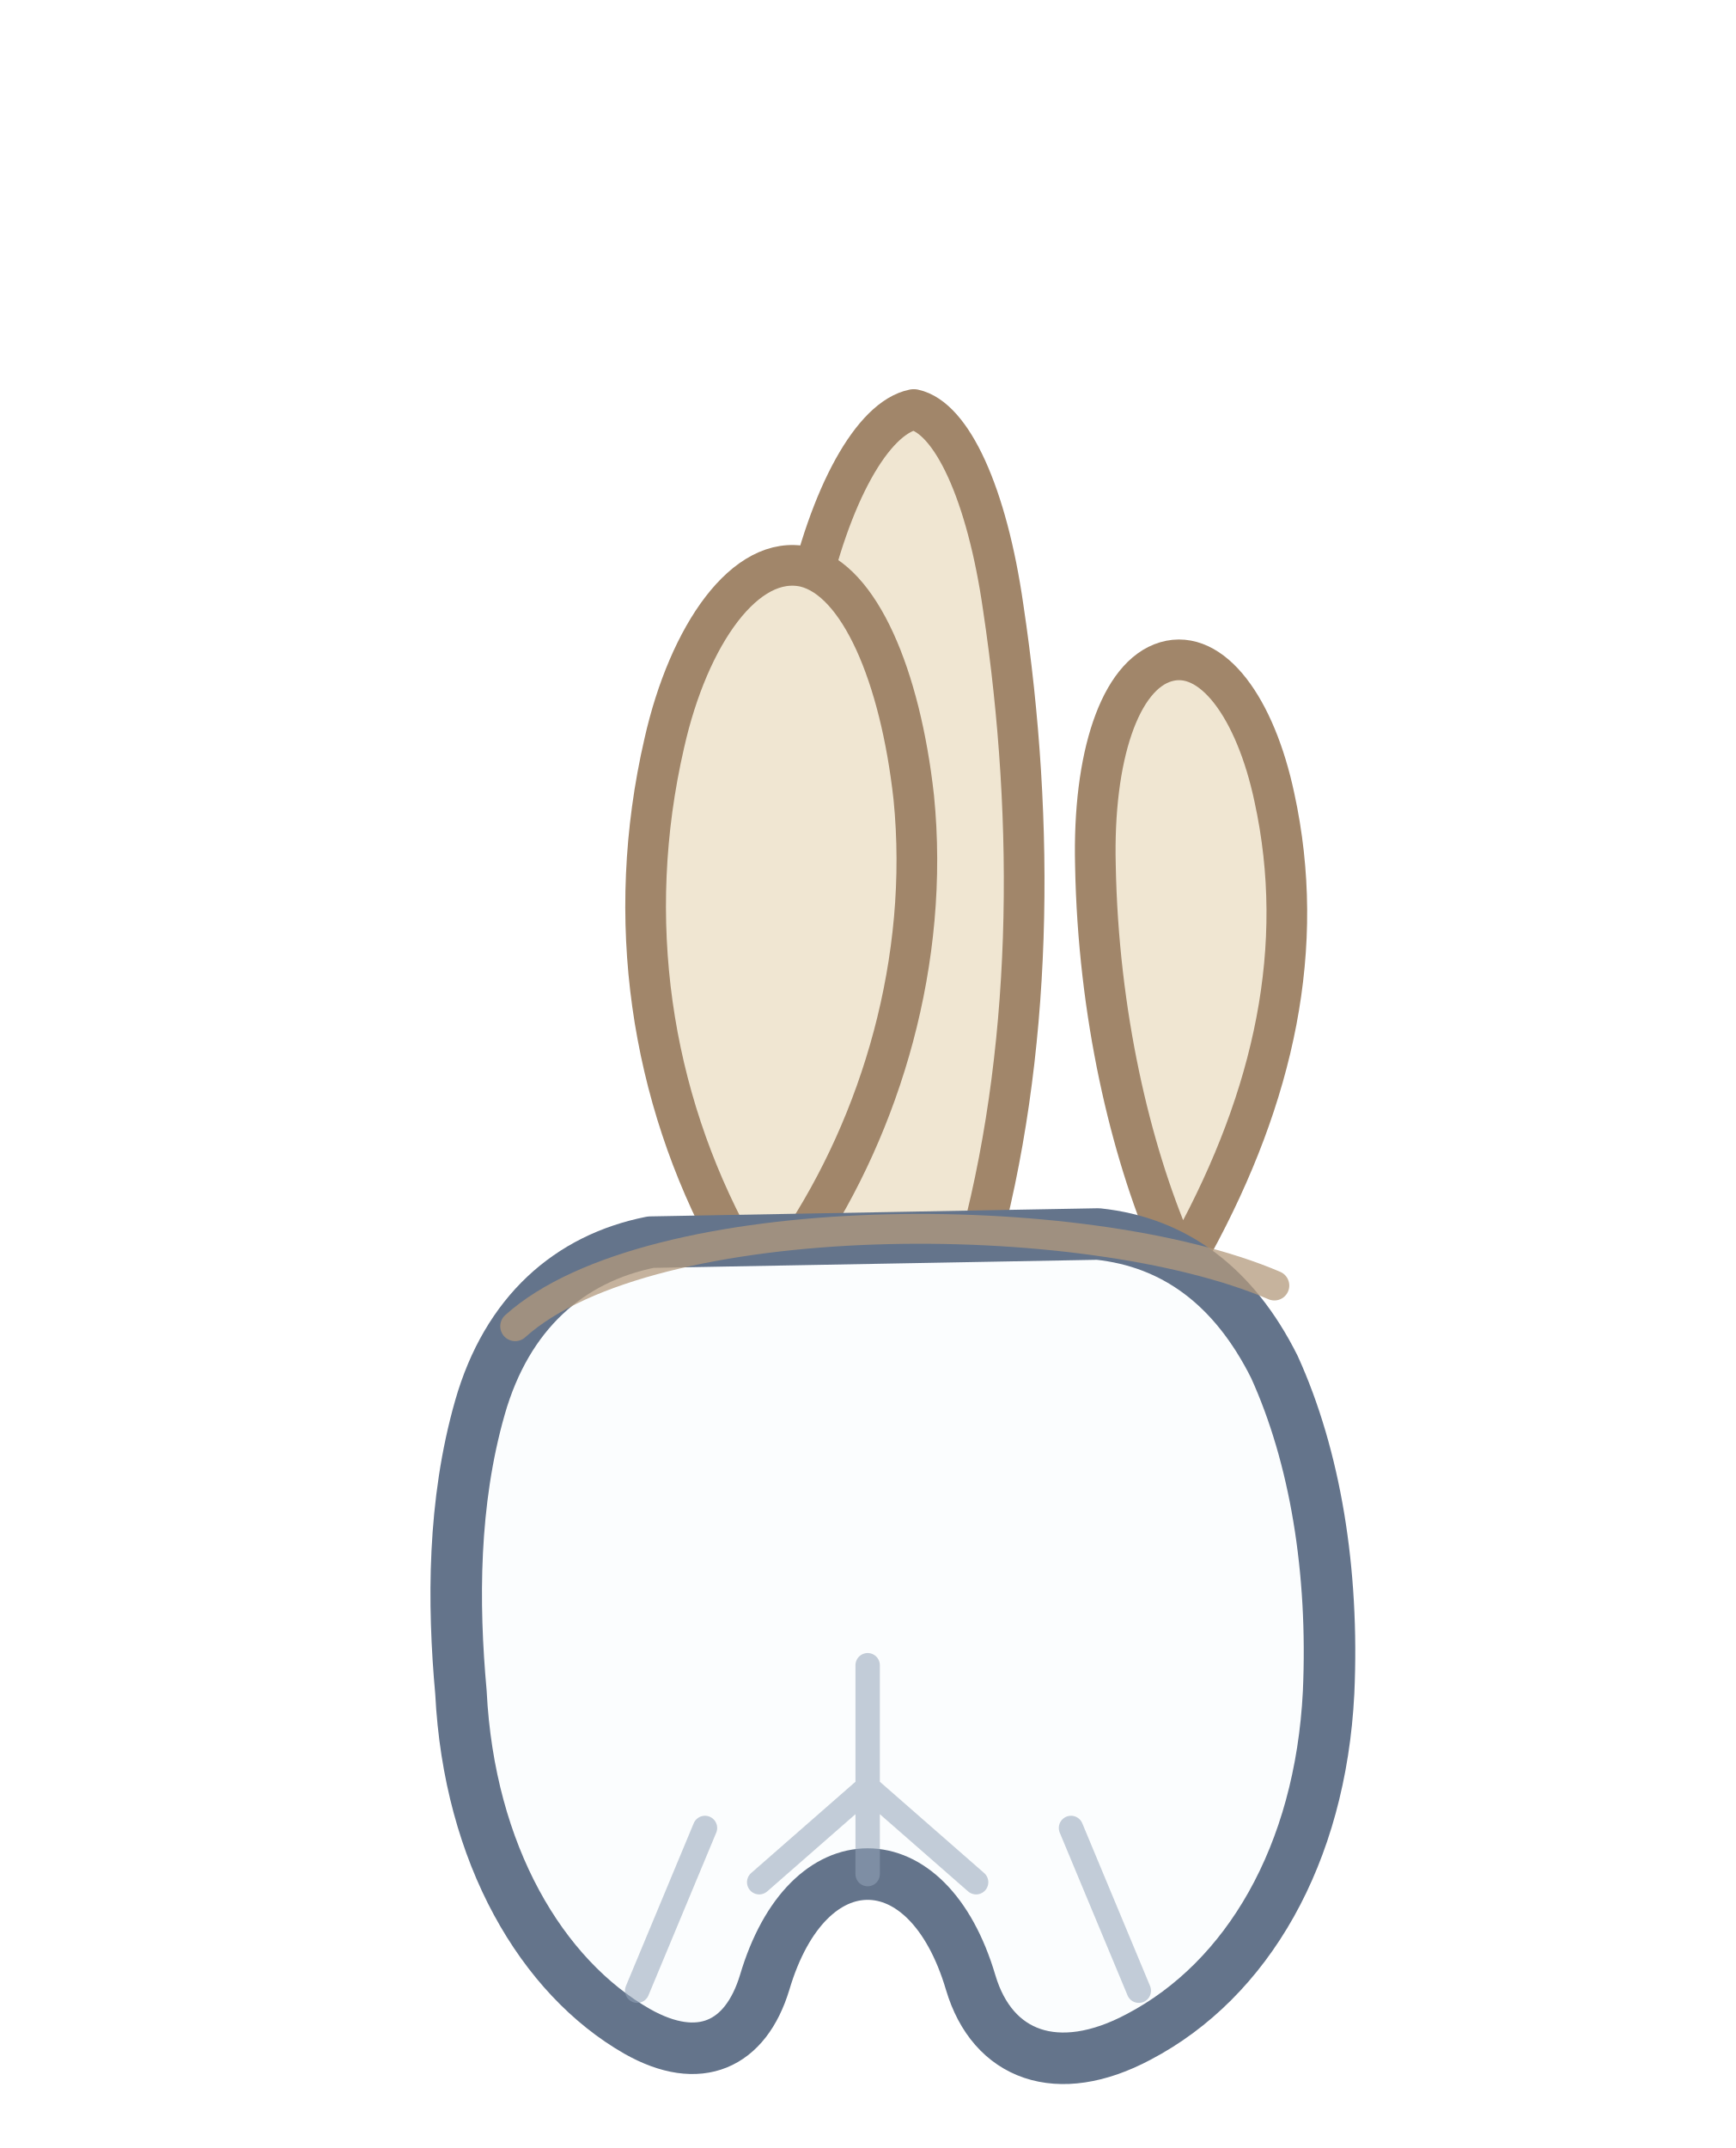
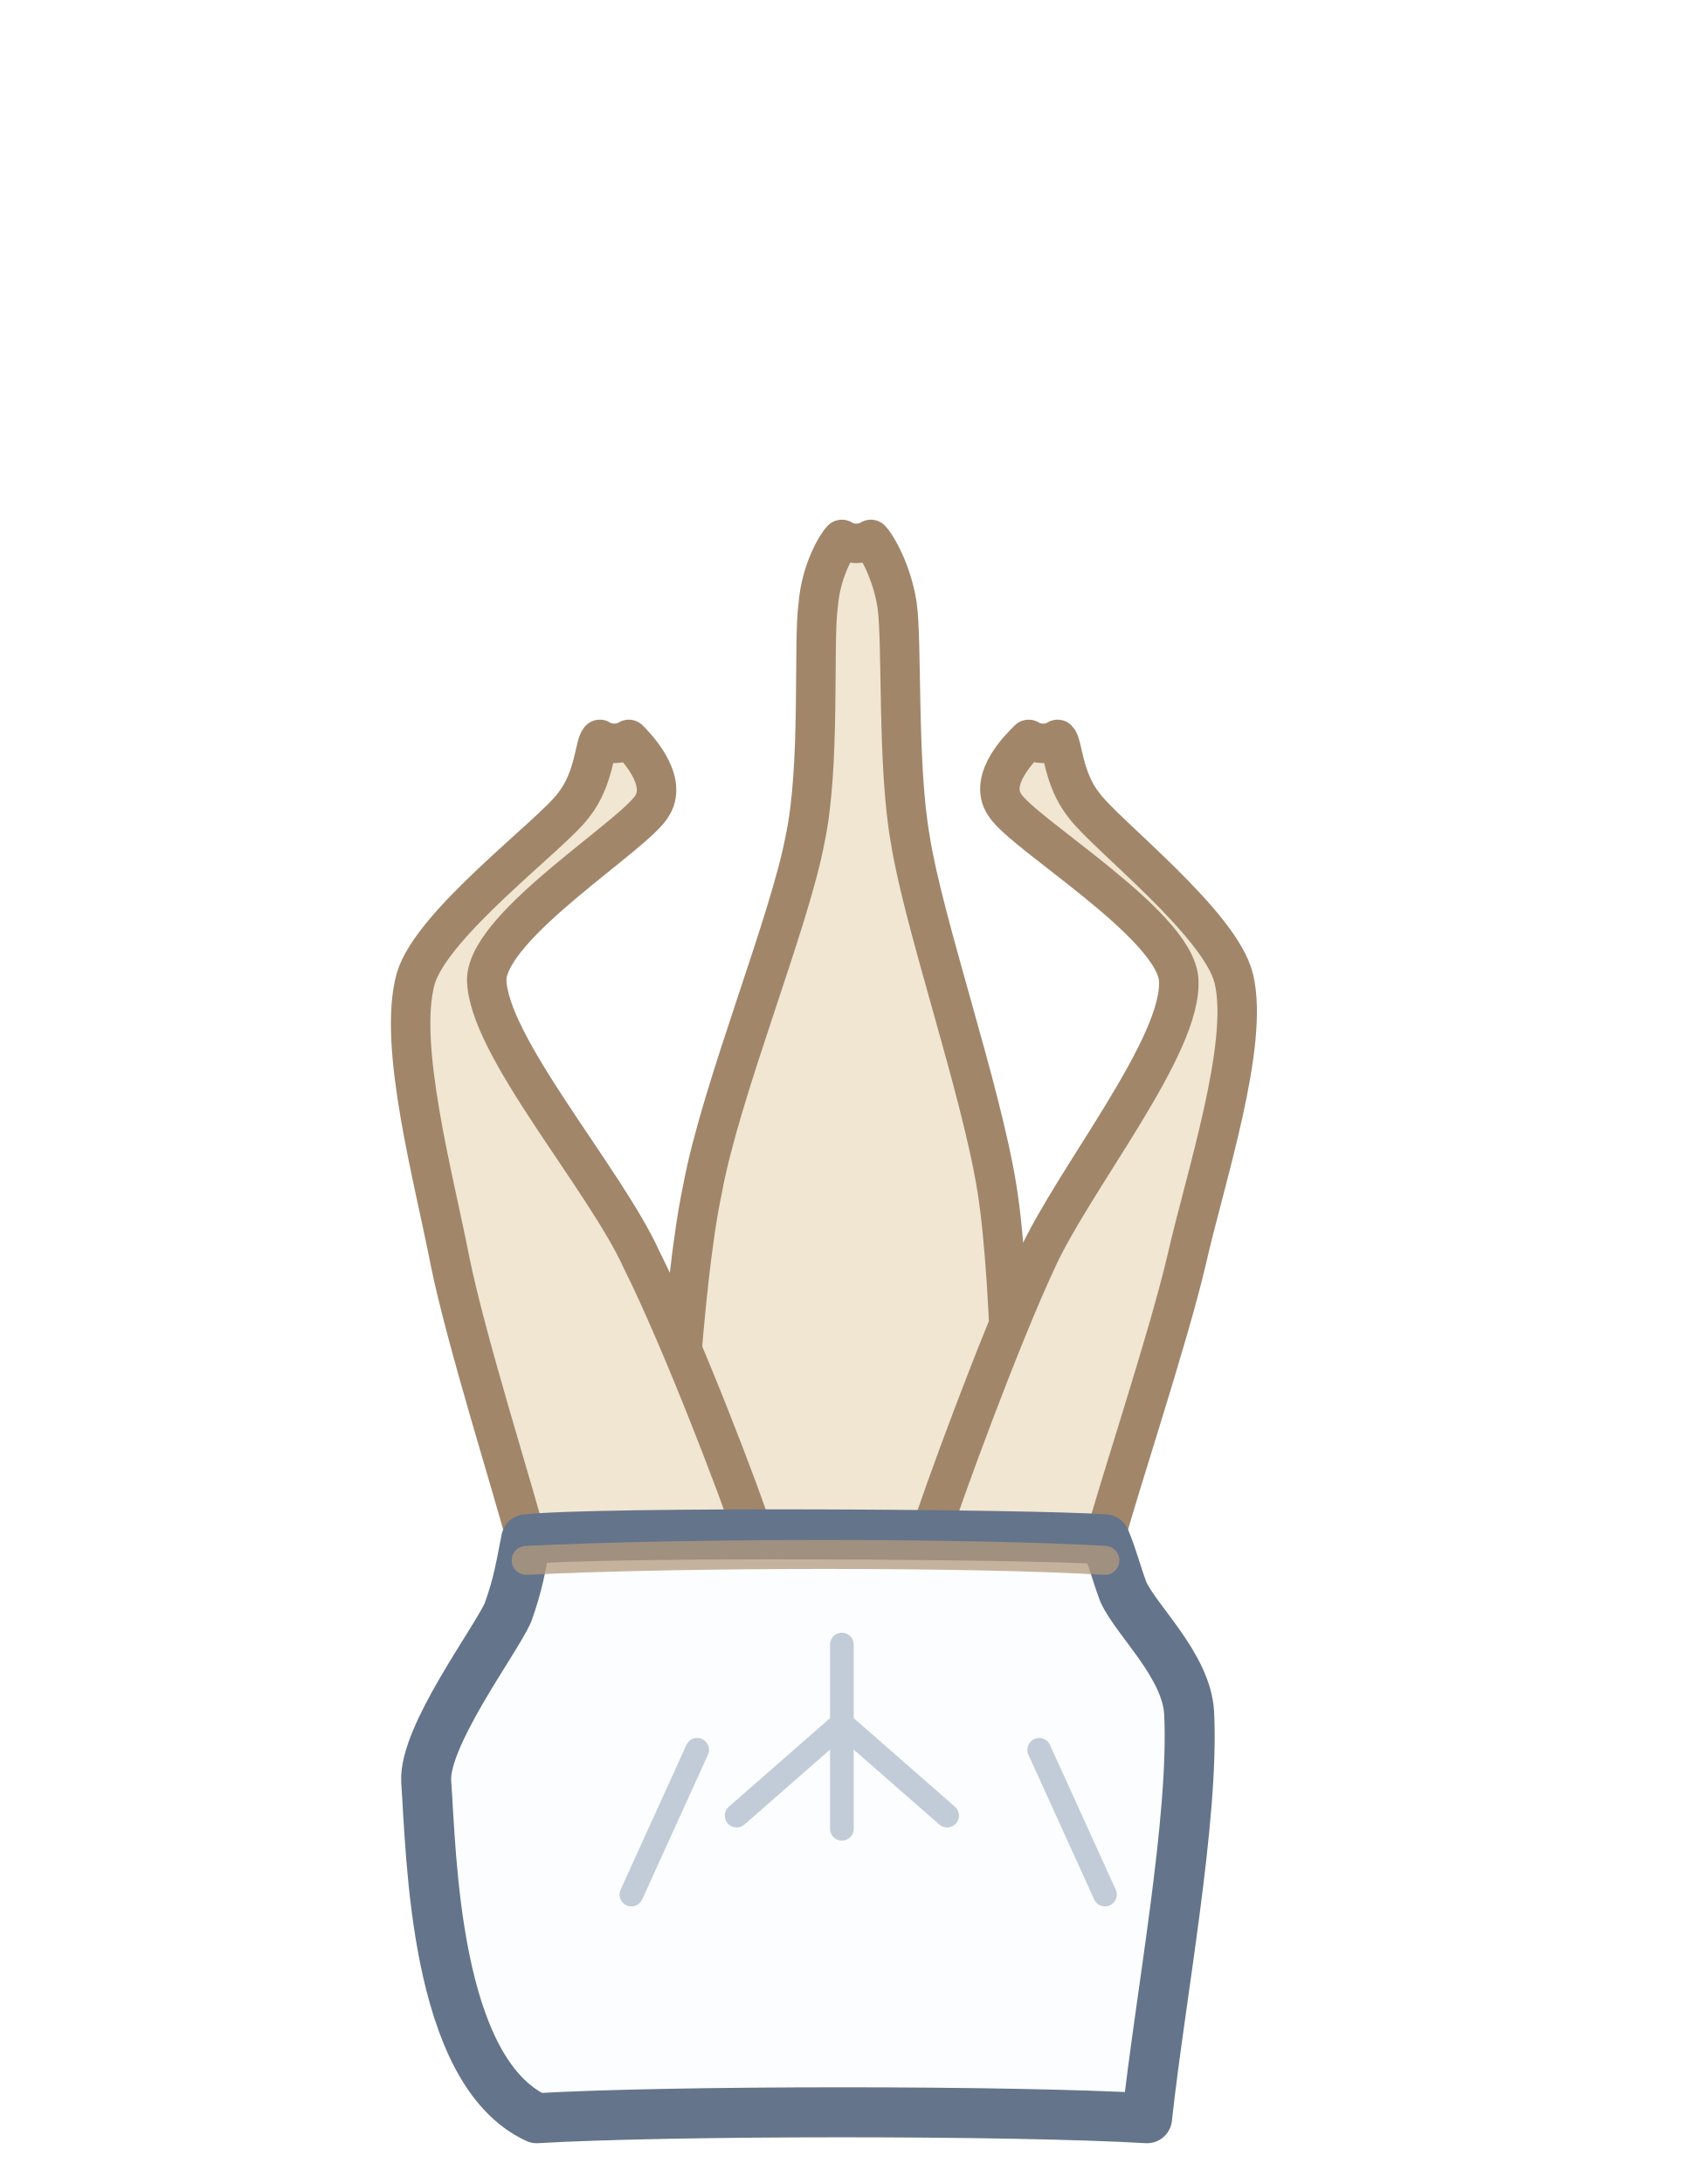
- <svg xmlns="http://www.w3.org/2000/svg" viewBox="0 1.6 64 79.2" width="64" height="79.2" data-tooth-fdi="26" data-view="lateral" role="img">
+ <svg xmlns="http://www.w3.org/2000/svg" viewBox="0 3.5 64 83" width="64" height="83" data-tooth-fdi="26" data-view="lateral" role="img">
  <g transform="translate(0 88) scale(1 -1) translate(64 0) scale(-1 1)">
-     <path d="M28 40 L36 40 C36.9 47.5 36.3 56 34.3 64 C33.4 68.2 31.8 71 30.3 71.3 C28.9 71 27.6 68.2 27 64 C25.8 56 25.9 47.5 28 40 Z" fill="#f0e6d2" stroke="#a1866a" stroke-width="1.5" stroke-linecap="round" stroke-linejoin="round" data-part="root" data-root-index="0" />
-     <path d="M37 40.5 C40 46 41 52.5 39.5 59 C38.6 63 36.5 66 34.3 65.5 C32.3 65 30.8 61.5 30.3 57 C29.7 51 31.5 45 34.5 40.5 Z" fill="#f0e6d2" stroke="#a1866a" stroke-width="1.5" stroke-linecap="round" stroke-linejoin="round" data-part="root" data-root-index="1" />
-     <path d="M20 40.5 C17 46 15.8 51.5 17 57 C17.7 60.3 19.3 62.5 21 62 C22.7 61.5 23.7 58.5 23.6 54.5 C23.5 49 22.3 44 20.8 40.5 Z" fill="#f0e6d2" stroke="#a1866a" stroke-width="1.5" stroke-linecap="round" stroke-linejoin="round" data-part="root" data-root-index="2" />
-     <path d="M47 24 C46.7 18 44 13.5 40.5 11.5 C38.2 10.2 36.5 11 35.8 13.3 C35 16 33.5 17.3 32 17.3 C30.5 17.3 29 16 28.2 13.3 C27.4 10.6 25 9.7 22 11.3 C18 13.4 15.3 18 15 24 C14.8 28.5 15.5 32.7 17 36 C18.5 39 20.7 40.6 23.5 40.9 L40 40.6 C43 40 45.3 38 46.3 34.5 C47.3 31 47.3 27.3 47 24 Z" fill="#fbfdfe" stroke="#64748b" stroke-width="1.9" stroke-linecap="round" stroke-linejoin="round" data-part="crown" />
-     <path d="M22 13 L24.5 19 M40.5 13 L38 19 M32 17.3 V25 M28 17 L32 20.5 L36 17" fill="none" stroke="#94a3b8" stroke-width="0.9" stroke-opacity="0.55" stroke-linecap="round" data-part="surface" />
-     <path d="M17 39 C24 42 40 42 45 37.5" fill="none" stroke="#b39a7c" stroke-width="1.1" stroke-opacity="0.75" stroke-linecap="round" data-part="cervical" />
+     <path d="M25.4 24.0 C25.4 24.6 25.3 24.3 25.4 26.0 C25.5 27.9 25.5 35.5 26.1 39.3 C26.7 43.1 28.9 49.4 29.4 52.6 C29.9 55.4 29.7 60.1 29.9 61.5 C30.1 62.8 30.7 63.8 30.9 64.0 C31.2 63.8 31.7 63.8 32.0 64.0 C32.2 63.8 32.8 62.8 32.9 61.5 C33.1 60.1 32.8 55.4 33.4 52.6 C34.0 49.4 36.6 43.1 37.3 39.3 C38.1 35.5 38.4 27.9 38.6 26.0 C38.7 24.3 38.6 24.6 38.6 24.0 C37.1 23.8 26.9 23.8 25.4 24.0 Z" fill="#f0e6d2" stroke="#a1866a" stroke-width="1.5" stroke-linecap="round" stroke-linejoin="round" data-part="root" data-root-index="0" />
+     <path d="M35.3 24.0 C35.3 24.6 34.8 24.6 35.3 26.0 C35.8 27.6 38.1 33.6 39.6 36.6 C41.0 39.7 45.5 44.8 45.5 47.3 C45.4 49.4 39.8 52.8 39.2 53.9 C38.6 54.9 39.9 56.2 40.1 56.4 C40.4 56.2 40.9 56.2 41.2 56.4 C41.4 56.2 41.4 54.9 42.2 53.9 C43.0 52.8 47.6 49.4 48.2 47.3 C48.9 44.8 47.5 39.7 46.9 36.6 C46.3 33.6 44.4 27.6 44.0 26.0 C43.7 24.6 44.0 24.6 44.0 24.0 C43.0 23.8 36.3 23.8 35.3 24.0 Z" fill="#f0e6d2" stroke="#a1866a" stroke-width="1.5" stroke-linecap="round" stroke-linejoin="round" data-part="root" data-root-index="1" />
+     <path d="M22.0 24.0 C22.0 24.6 22.3 24.6 22.0 26.0 C21.6 27.6 19.6 33.6 18.9 36.6 C18.2 39.7 16.5 44.8 17.1 47.3 C17.6 49.4 22.0 52.8 22.8 53.9 C23.6 54.9 23.6 56.2 23.8 56.4 C24.1 56.2 24.6 56.2 24.9 56.4 C25.1 56.2 26.5 54.9 25.8 53.9 C25.1 52.8 19.4 49.4 19.2 47.3 C19.0 44.8 23.2 39.7 24.6 36.6 C26.0 33.6 28.2 27.6 28.7 26.0 C29.2 24.6 28.7 24.6 28.7 24.0 C28.0 23.8 22.7 23.8 22.0 24.0 Z" fill="#f0e6d2" stroke="#a1866a" stroke-width="1.5" stroke-linecap="round" stroke-linejoin="round" data-part="root" data-root-index="2" />
+     <path d="M20.4 4.0 C25.5 4.3 38.5 4.3 43.6 4.0 C47.5 5.8 47.6 14.0 47.8 16.8 C47.9 18.5 45.2 22.1 44.7 23.2 C44.3 24.3 44.2 25.0 44.0 26.0 C41.2 26.3 24.8 26.2 22.0 26.0 C21.7 25.3 21.6 24.8 21.3 24.0 C20.8 22.9 18.9 21.2 18.8 19.4 C18.6 15.4 19.9 8.6 20.4 4.0 Z" fill="#fbfdfe" stroke="#64748b" stroke-width="1.9" stroke-linecap="round" stroke-linejoin="round" data-part="crown" />
+     <path d="M22.0 12.5 L24.5 18.0 M40.0 12.5 L37.5 18.0 M32.0 15.0 V22.0 M28.0 15.5 L32.0 19.0 L36.0 15.5" fill="none" stroke="#94a3b8" stroke-width="0.9" stroke-opacity="0.55" stroke-linecap="round" data-part="surface" />
+     <path d="M22.0 25.2 C27.0 25.5 38.0 25.5 44.0 25.2" fill="none" stroke="#b39a7c" stroke-width="1.1" stroke-opacity="0.75" stroke-linecap="round" data-part="cervical" />
  </g>
</svg>
